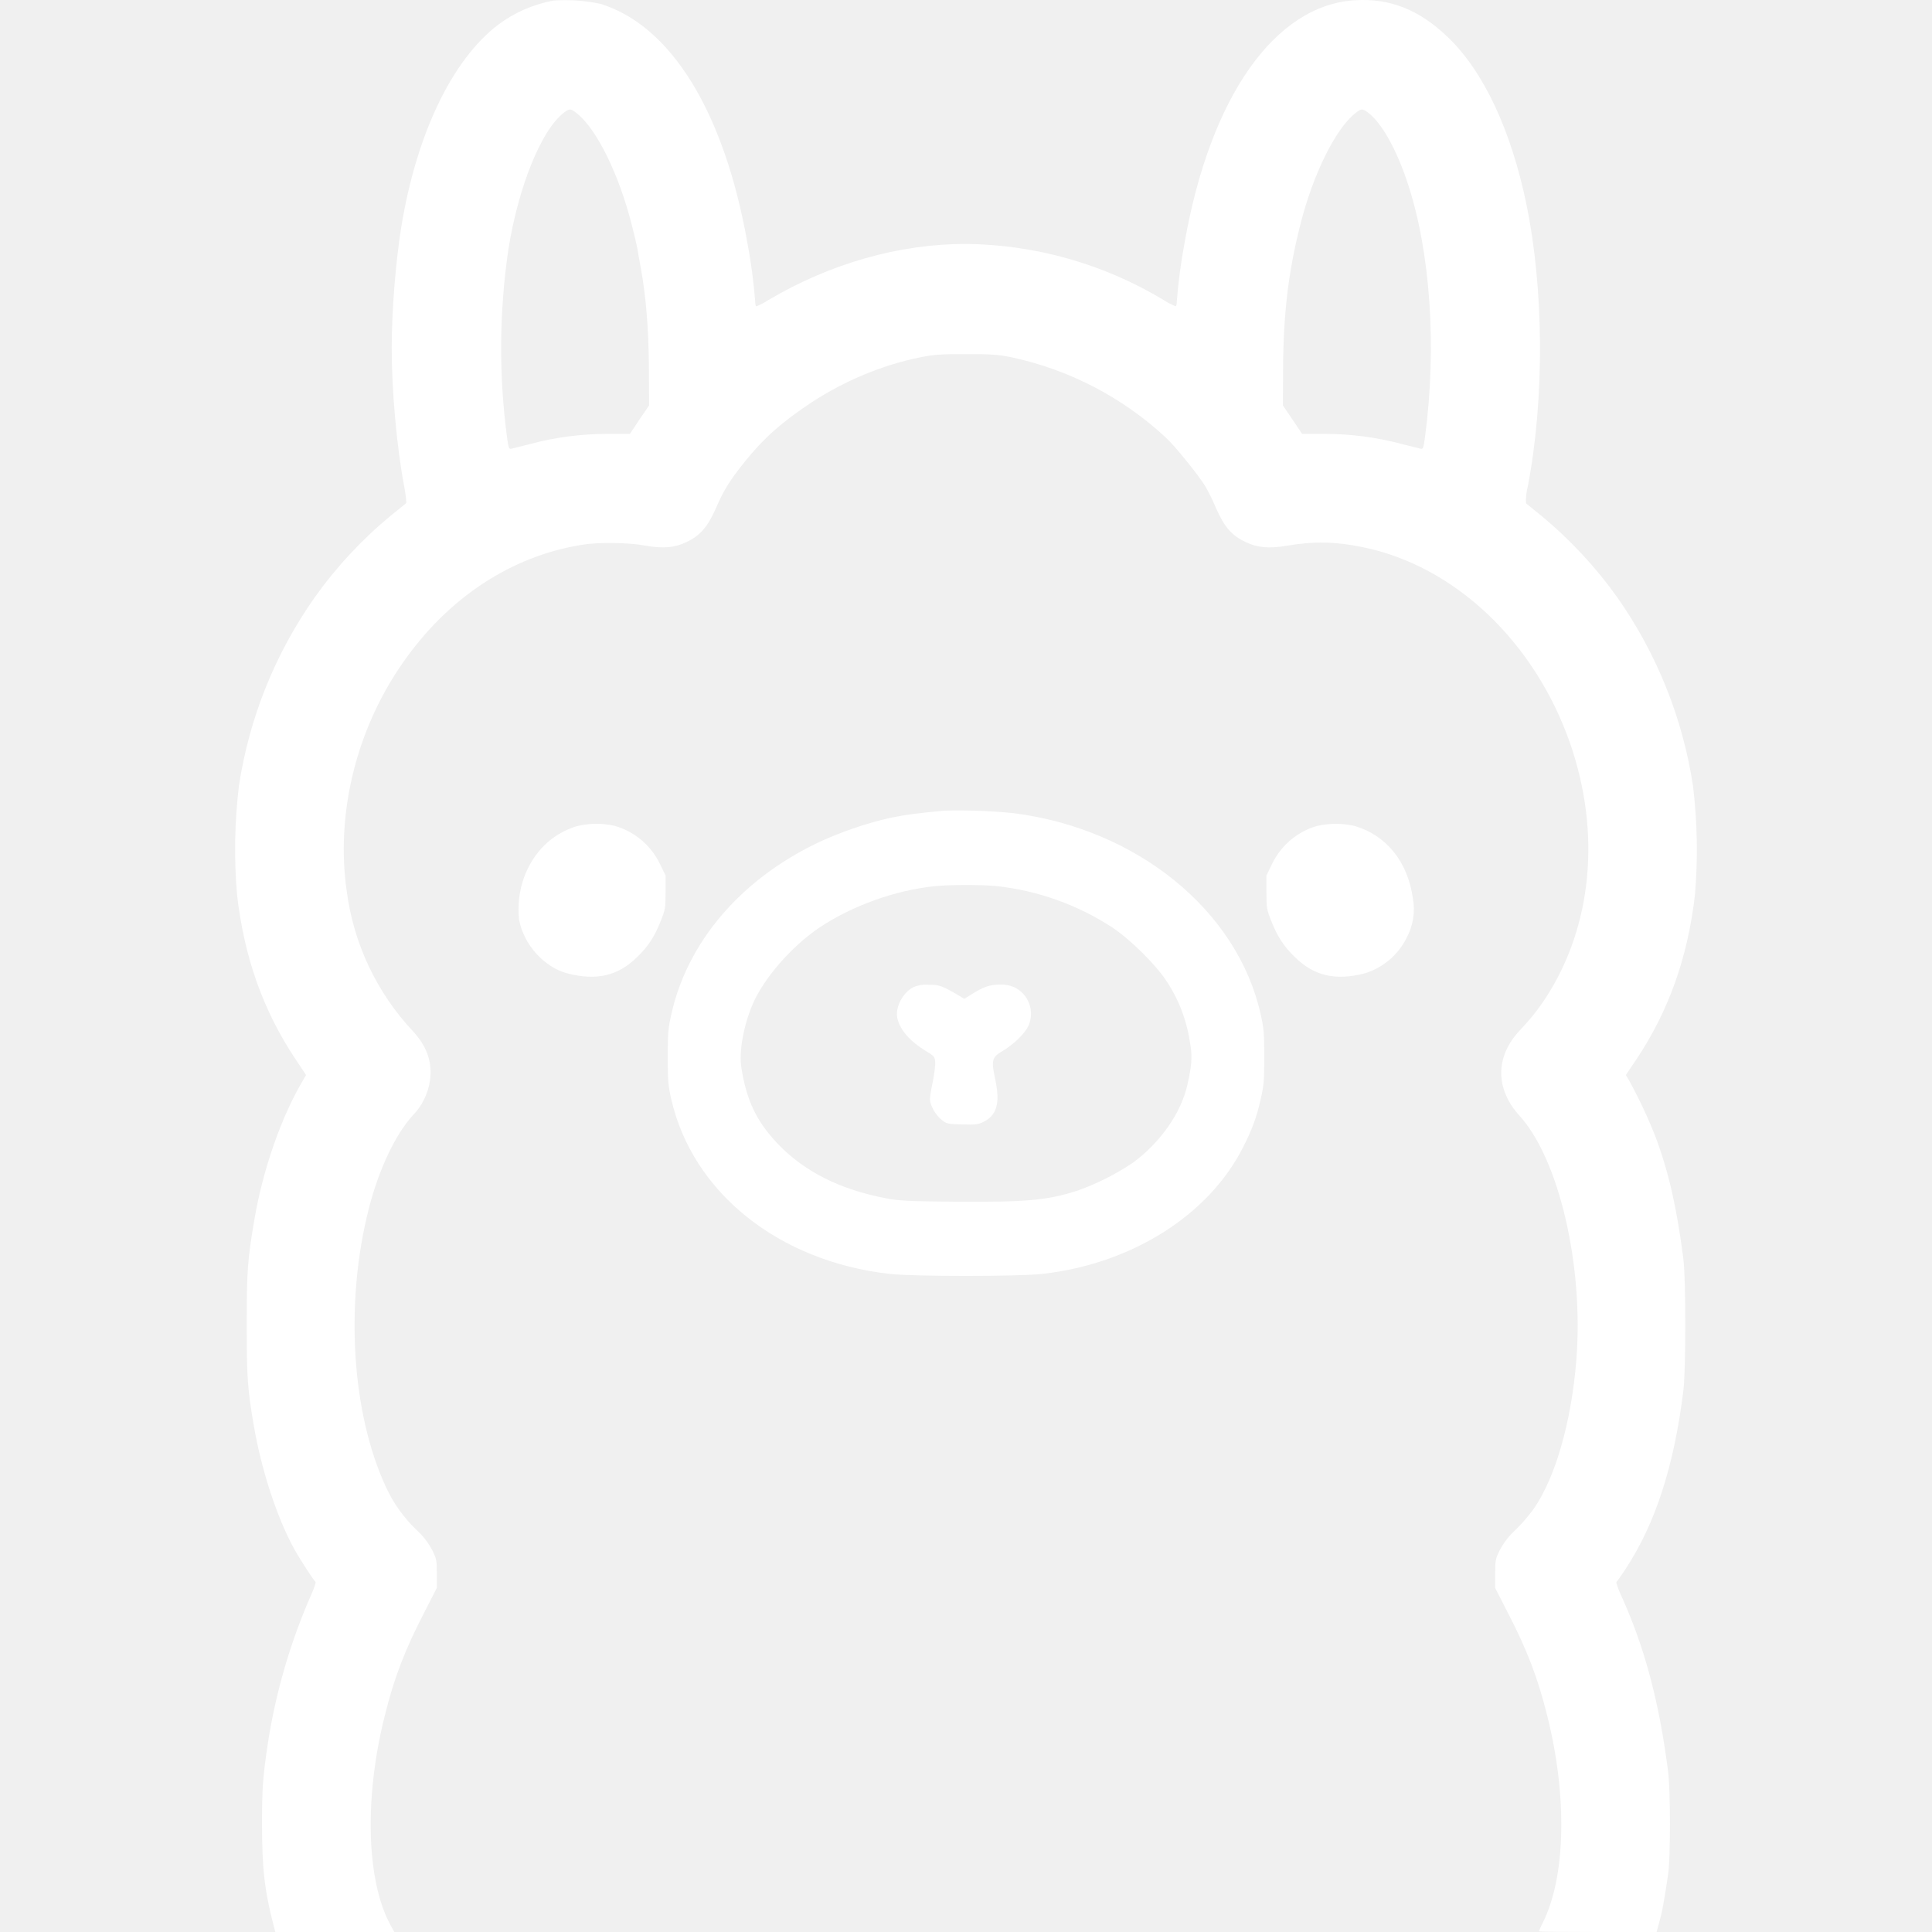
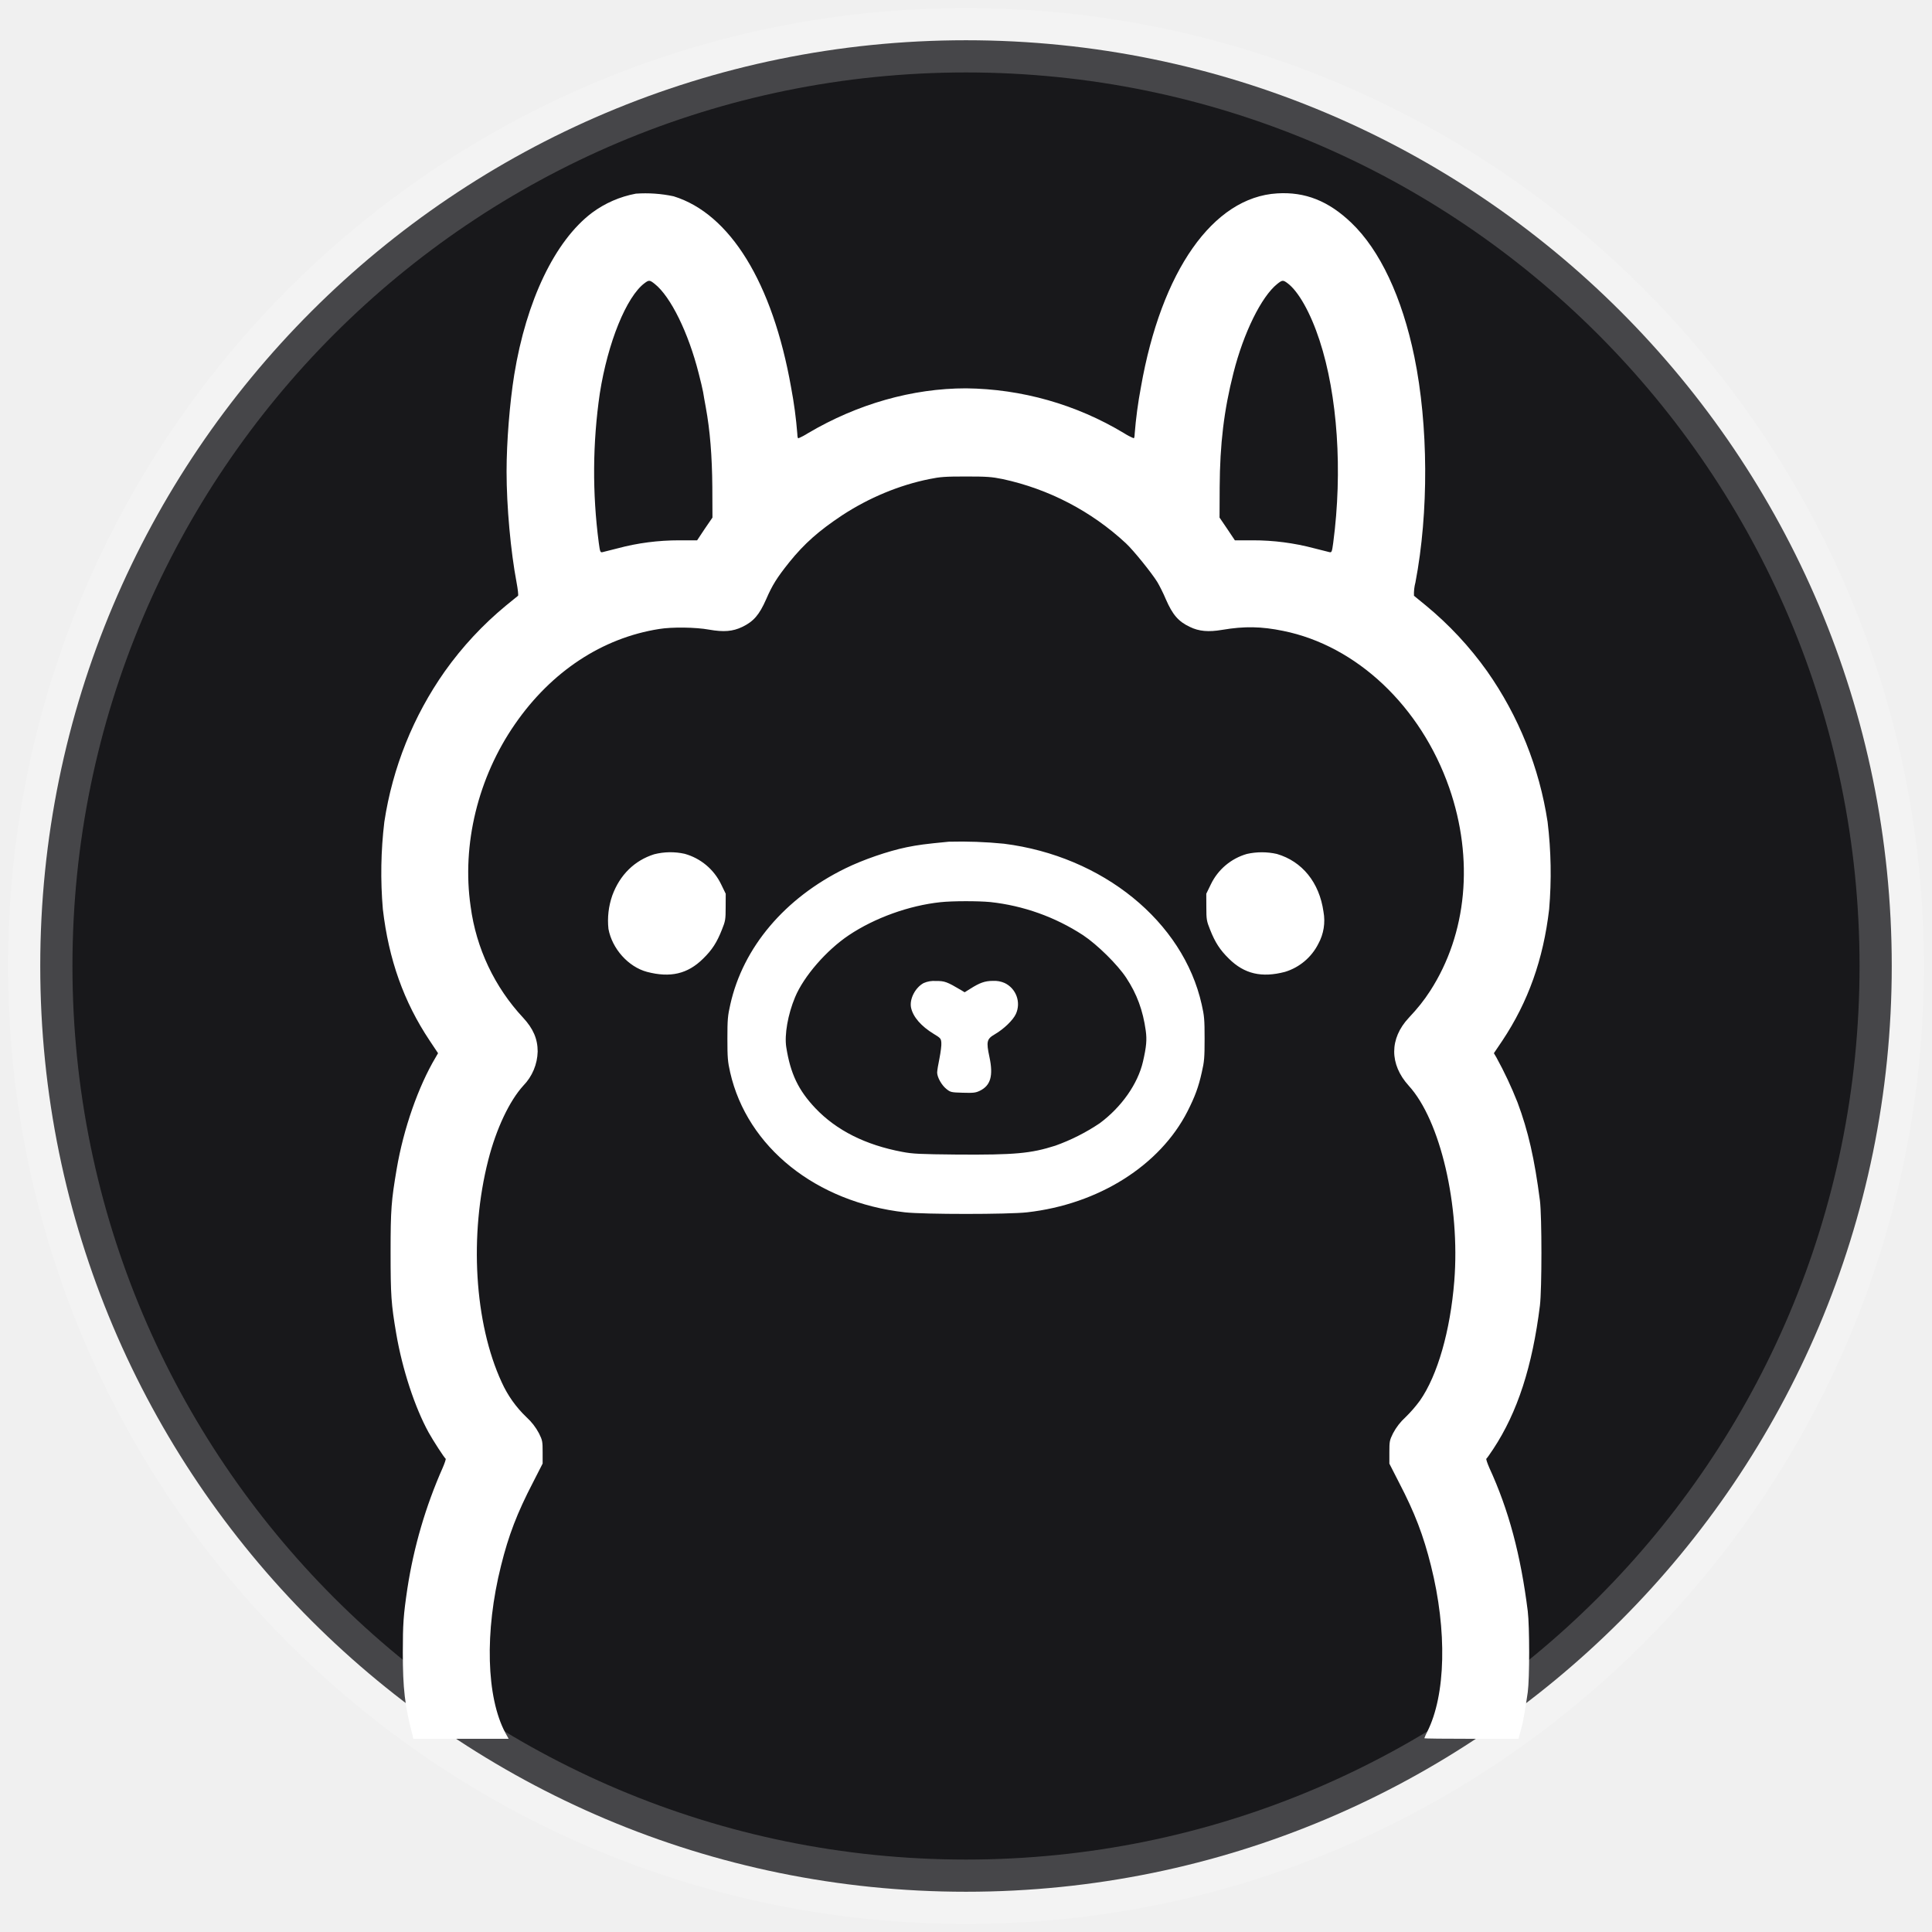
- <svg xmlns="http://www.w3.org/2000/svg" fill="#FFFFFF" role="img" viewBox="0 0 24 24">
-   <path d="M16.361 10.26a.894.894 0 0 0-.558.47l-.072.148.001.207c0 .193.004.217.059.353.076.193.152.312.291.448.24.238.51.3.872.205a.86.86 0 0 0 .517-.436.752.752 0 0 0 .08-.498c-.064-.453-.33-.782-.724-.897a1.06 1.06 0 0 0-.466 0zm-9.203.005c-.305.096-.533.32-.65.639a1.187 1.187 0 0 0-.06.52c.057.309.31.59.598.667.362.095.632.033.872-.205.14-.136.215-.255.291-.448.055-.136.059-.16.059-.353l.001-.207-.072-.148a.894.894 0 0 0-.565-.472 1.02 1.02 0 0 0-.474.007Zm4.184 2c-.131.071-.223.25-.195.383.031.143.157.288.353.407.105.063.112.072.117.136.004.038-.01.146-.029.243-.02.094-.036.194-.036.222.002.074.07.195.143.253.064.052.076.054.255.059.164.005.198.001.264-.03.169-.082.212-.234.15-.525-.052-.243-.042-.28.087-.355.137-.08.281-.219.324-.314a.365.365 0 0 0-.175-.48.394.394 0 0 0-.181-.033c-.126 0-.207.03-.355.124l-.085.053-.053-.032c-.219-.13-.259-.145-.391-.143a.396.396 0 0 0-.193.032zm.39-2.195c-.373.036-.475.05-.654.086-.291.06-.68.195-.951.328-.94.46-1.589 1.226-1.787 2.114-.04.176-.045.234-.045.53 0 .294.005.357.043.524.264 1.16 1.332 2.017 2.714 2.173.3.033 1.596.033 1.896 0 1.11-.125 2.064-.727 2.493-1.571.114-.226.169-.372.22-.602.039-.167.044-.23.044-.523 0-.297-.005-.355-.045-.531-.288-1.29-1.539-2.304-3.072-2.497a6.873 6.873 0 0 0-.855-.031zm.645.937a3.283 3.283 0 0 1 1.44.514c.223.148.537.458.671.662.166.251.26.508.303.82.02.143.01.251-.043.482-.08.345-.332.705-.672.957a3.115 3.115 0 0 1-.689.348c-.382.122-.632.144-1.525.138-.582-.006-.686-.01-.853-.042-.57-.107-1.022-.334-1.35-.68-.264-.28-.385-.535-.45-.946-.03-.192.025-.509.137-.776.136-.326.488-.73.836-.963.403-.269.934-.46 1.422-.512.187-.02.586-.02.773-.002zm-5.503-11a1.653 1.653 0 0 0-.683.298C5.617.74 5.173 1.666 4.985 2.819c-.07.436-.119 1.04-.119 1.503 0 .544.064 1.24.155 1.721.02.107.031.202.023.208a8.12 8.12 0 0 1-.187.152 5.324 5.324 0 0 0-.949 1.02 5.49 5.49 0 0 0-.94 2.339 6.625 6.625 0 0 0-.023 1.357c.091.78.325 1.438.727 2.04l.13.195-.037.064c-.269.452-.498 1.105-.605 1.732-.084.496-.095.629-.095 1.294 0 .67.009.803.088 1.266.095.555.288 1.143.503 1.534.071.128.243.393.264.407.007.003-.014.067-.046.141a7.405 7.405 0 0 0-.548 1.873c-.062.417-.071.552-.071.991 0 .56.031.832.148 1.279L3.42 24h1.478l-.05-.091c-.297-.552-.325-1.575-.068-2.597.117-.472.25-.819.498-1.296l.148-.29v-.177c0-.165-.003-.184-.057-.293a.915.915 0 0 0-.194-.25 1.74 1.74 0 0 1-.385-.543c-.424-.92-.506-2.286-.208-3.451.124-.486.329-.918.544-1.154a.787.787 0 0 0 .223-.531c0-.195-.07-.355-.224-.522a3.136 3.136 0 0 1-.817-1.729c-.14-.96.114-2.005.69-2.834.563-.814 1.353-1.336 2.237-1.475.199-.033.57-.028.776.01.226.04.367.028.512-.041.179-.085.268-.19.374-.431.093-.215.165-.333.36-.576.234-.29.46-.489.822-.729.413-.27.884-.467 1.352-.561.17-.035.25-.04.569-.04.319 0 .398.005.569.04a4.07 4.07 0 0 1 1.914.997c.117.109.398.457.488.602.034.057.095.177.132.267.105.241.195.346.374.43.14.068.286.082.503.045.343-.058.607-.053.943.016 1.144.23 2.14 1.173 2.581 2.437.385 1.108.276 2.267-.296 3.153-.097.15-.193.27-.333.419-.301.322-.301.722-.001 1.053.493.539.801 1.866.708 3.036-.062.772-.26 1.463-.533 1.854a2.096 2.096 0 0 1-.224.258.916.916 0 0 0-.194.25c-.054.109-.057.128-.057.293v.178l.148.29c.248.476.38.823.498 1.295.253 1.008.231 2.01-.059 2.581a.845.845 0 0 0-.044.098c0 .006.329.009.732.009h.73l.02-.074.036-.134c.019-.076.057-.3.088-.516.029-.217.029-1.016 0-1.258-.11-.875-.295-1.57-.597-2.226-.032-.074-.053-.138-.046-.141.008-.005.057-.074.108-.152.376-.569.607-1.284.724-2.228.031-.26.031-1.378 0-1.628-.083-.645-.182-1.082-.348-1.525a6.083 6.083 0 0 0-.329-.7l-.038-.064.131-.194c.402-.604.636-1.262.727-2.04a6.625 6.625 0 0 0-.024-1.358 5.512 5.512 0 0 0-.939-2.339 5.325 5.325 0 0 0-.95-1.02 8.097 8.097 0 0 1-.186-.152.692.692 0 0 1 .023-.208c.208-1.087.201-2.443-.017-3.503-.19-.924-.535-1.658-.98-2.082-.354-.338-.716-.482-1.15-.455-.996.059-1.8 1.205-2.116 3.01a6.805 6.805 0 0 0-.097.726c0 .036-.007.066-.015.066a.96.96 0 0 1-.149-.078A4.857 4.857 0 0 0 12 3.03c-.832 0-1.687.243-2.456.698a.958.958 0 0 1-.148.078c-.008 0-.015-.03-.015-.066a6.71 6.71 0 0 0-.097-.725C8.997 1.392 8.337.319 7.46.048a2.096 2.096 0 0 0-.585-.041Zm.293 1.402c.248.197.523.759.682 1.388.03.113.06.244.069.292.007.047.026.152.041.233.067.365.098.76.102 1.24l.002.475-.12.175-.118.178h-.278c-.324 0-.646.041-.954.124l-.238.06c-.033.007-.038-.003-.057-.144a8.438 8.438 0 0 1 .016-2.323c.124-.788.413-1.501.696-1.711.067-.05.079-.049.157.013zm9.825-.012c.17.126.358.46.498.888.28.854.36 2.028.212 3.145-.019.14-.024.151-.057.144l-.238-.06a3.693 3.693 0 0 0-.954-.124h-.278l-.119-.178-.119-.175.002-.474c.004-.669.066-1.19.214-1.772.157-.623.434-1.185.68-1.382.078-.062.09-.063.159-.012z" />
+ <svg xmlns="http://www.w3.org/2000/svg" viewBox="0 0 24 24" role="img">
+   <circle cx="12" cy="12" r="11.5" fill="#18181B" stroke="rgba(255,255,255,0.2)" stroke-width="0.8" />
+   <path fill="#FFFFFF" transform="translate(2.4, 2.4) scale(0.8)" d="M16.361 10.26a.894.894 0 0 0-.558.47l-.072.148.001.207c0 .193.004.217.059.353.076.193.152.312.291.448.24.238.51.3.872.205a.86.86 0 0 0 .517-.436.752.752 0 0 0 .08-.498c-.064-.453-.33-.782-.724-.897a1.06 1.06 0 0 0-.466 0zm-9.203.005c-.305.096-.533.32-.65.639a1.187 1.187 0 0 0-.06.52c.057.309.31.59.598.667.362.095.632.033.872-.205.14-.136.215-.255.291-.448.055-.136.059-.16.059-.353l.001-.207-.072-.148a.894.894 0 0 0-.565-.472 1.02 1.02 0 0 0-.474.007Zm4.184 2c-.131.071-.223.25-.195.383.031.143.157.288.353.407.105.063.112.072.117.136.004.038-.01.146-.029.243-.02.094-.036.194-.036.222.002.074.07.195.143.253.064.052.076.054.255.059.164.005.198.001.264-.03.169-.082.212-.234.15-.525-.052-.243-.042-.28.087-.355.137-.08.281-.219.324-.314a.365.365 0 0 0-.175-.48.394.394 0 0 0-.181-.033c-.126 0-.207.03-.355.124l-.085.053-.053-.032c-.219-.13-.259-.145-.391-.143a.396.396 0 0 0-.193.032zm.39-2.195c-.373.036-.475.05-.654.086-.291.06-.68.195-.951.328-.94.46-1.589 1.226-1.787 2.114-.04.176-.045.234-.045.53 0 .294.005.357.043.524.264 1.16 1.332 2.017 2.714 2.173.3.033 1.596.033 1.896 0 1.11-.125 2.064-.727 2.493-1.571.114-.226.169-.372.22-.602.039-.167.044-.23.044-.523 0-.297-.005-.355-.045-.531-.288-1.29-1.539-2.304-3.072-2.497a6.873 6.873 0 0 0-.855-.031zm.645.937a3.283 3.283 0 0 1 1.44.514c.223.148.537.458.671.662.166.251.26.508.303.82.02.143.01.251-.043.482-.08.345-.332.705-.672.957a3.115 3.115 0 0 1-.689.348c-.382.122-.632.144-1.525.138-.582-.006-.686-.01-.853-.042-.57-.107-1.022-.334-1.35-.68-.264-.28-.385-.535-.45-.946-.03-.192.025-.509.137-.776.136-.326.488-.73.836-.963.403-.269.934-.46 1.422-.512.187-.02.586-.02.773-.002zm-5.503-11a1.653 1.653 0 0 0-.683.298C5.617.74 5.173 1.666 4.985 2.819c-.07.436-.119 1.04-.119 1.503 0 .544.064 1.24.155 1.721.02.107.031.202.023.208a8.12 8.12 0 0 1-.187.152 5.324 5.324 0 0 0-.949 1.02 5.49 5.49 0 0 0-.94 2.339 6.625 6.625 0 0 0-.023 1.357c.091.78.325 1.438.727 2.04l.13.195-.037.064c-.269.452-.498 1.105-.605 1.732-.084.496-.095.629-.095 1.294 0 .67.009.803.088 1.266.095.555.288 1.143.503 1.534.071.128.243.393.264.407.007.003-.014.067-.046.141a7.405 7.405 0 0 0-.548 1.873c-.062.417-.071.552-.071.991 0 .56.031.832.148 1.279L3.42 24h1.478l-.05-.091c-.297-.552-.325-1.575-.068-2.597.117-.472.25-.819.498-1.296l.148-.29v-.177c0-.165-.003-.184-.057-.293a.915.915 0 0 0-.194-.25 1.74 1.74 0 0 1-.385-.543c-.424-.92-.506-2.286-.208-3.451.124-.486.329-.918.544-1.154a.787.787 0 0 0 .223-.531c0-.195-.07-.355-.224-.522a3.136 3.136 0 0 1-.817-1.729c-.14-.96.114-2.005.69-2.834.563-.814 1.353-1.336 2.237-1.475.199-.033.57-.028.776.01.226.04.367.028.512-.041.179-.085.268-.19.374-.431.093-.215.165-.333.36-.576.234-.29.46-.489.822-.729.413-.27.884-.467 1.352-.561.17-.035.25-.04.569-.04.319 0 .398.005.569.04a4.07 4.07 0 0 1 1.914.997c.117.109.398.457.488.602.034.057.095.177.132.267.105.241.195.346.374.43.14.068.286.082.503.045.343-.058.607-.053.943.016 1.144.23 2.14 1.173 2.581 2.437.385 1.108.276 2.267-.296 3.153-.097.15-.193.27-.333.419-.301.322-.301.722-.001 1.053.493.539.801 1.866.708 3.036-.062.772-.26 1.463-.533 1.854a2.096 2.096 0 0 1-.224.258.916.916 0 0 0-.194.25c-.054.109-.057.128-.057.293v.178l.148.29c.248.476.38.823.498 1.295.253 1.008.231 2.01-.059 2.581a.845.845 0 0 0-.044.098c0 .006.329.009.732.009h.73l.02-.074.036-.134c.019-.076.057-.3.088-.516.029-.217.029-1.016 0-1.258-.11-.875-.295-1.57-.597-2.226-.032-.074-.053-.138-.046-.141.008-.005.057-.074.108-.152.376-.569.607-1.284.724-2.228.031-.26.031-1.378 0-1.628-.083-.645-.182-1.082-.348-1.525a6.083 6.083 0 0 0-.329-.7l-.038-.064.131-.194c.402-.604.636-1.262.727-2.04a6.625 6.625 0 0 0-.024-1.358 5.512 5.512 0 0 0-.939-2.339 5.325 5.325 0 0 0-.95-1.02 8.097 8.097 0 0 1-.186-.152.692.692 0 0 1 .023-.208c.208-1.087.201-2.443-.017-3.503-.19-.924-.535-1.658-.98-2.082-.354-.338-.716-.482-1.15-.455-.996.059-1.8 1.205-2.116 3.01a6.805 6.805 0 0 0-.097.726c0 .036-.007.066-.015.066a.96.96 0 0 1-.149-.078A4.857 4.857 0 0 0 12 3.03c-.832 0-1.687.243-2.456.698a.958.958 0 0 1-.148.078c-.008 0-.015-.03-.015-.066a6.71 6.71 0 0 0-.097-.725C8.997 1.392 8.337.319 7.46.048a2.096 2.096 0 0 0-.585-.041Zm.293 1.402c.248.197.523.759.682 1.388.03.113.06.244.069.292.007.047.026.152.041.233.067.365.098.76.102 1.24l.002.475-.12.175-.118.178h-.278c-.324 0-.646.041-.954.124l-.238.06c-.033.007-.038-.003-.057-.144a8.438 8.438 0 0 1 .016-2.323c.124-.788.413-1.501.696-1.711.067-.05.079-.049.157.013zm9.825-.012c.17.126.358.46.498.888.28.854.36 2.028.212 3.145-.019.14-.024.151-.057.144l-.238-.06a3.693 3.693 0 0 0-.954-.124h-.278l-.119-.178-.119-.175.002-.474c.004-.669.066-1.19.214-1.772.157-.623.434-1.185.68-1.382.078-.062.09-.063.159-.012z" />
</svg>
